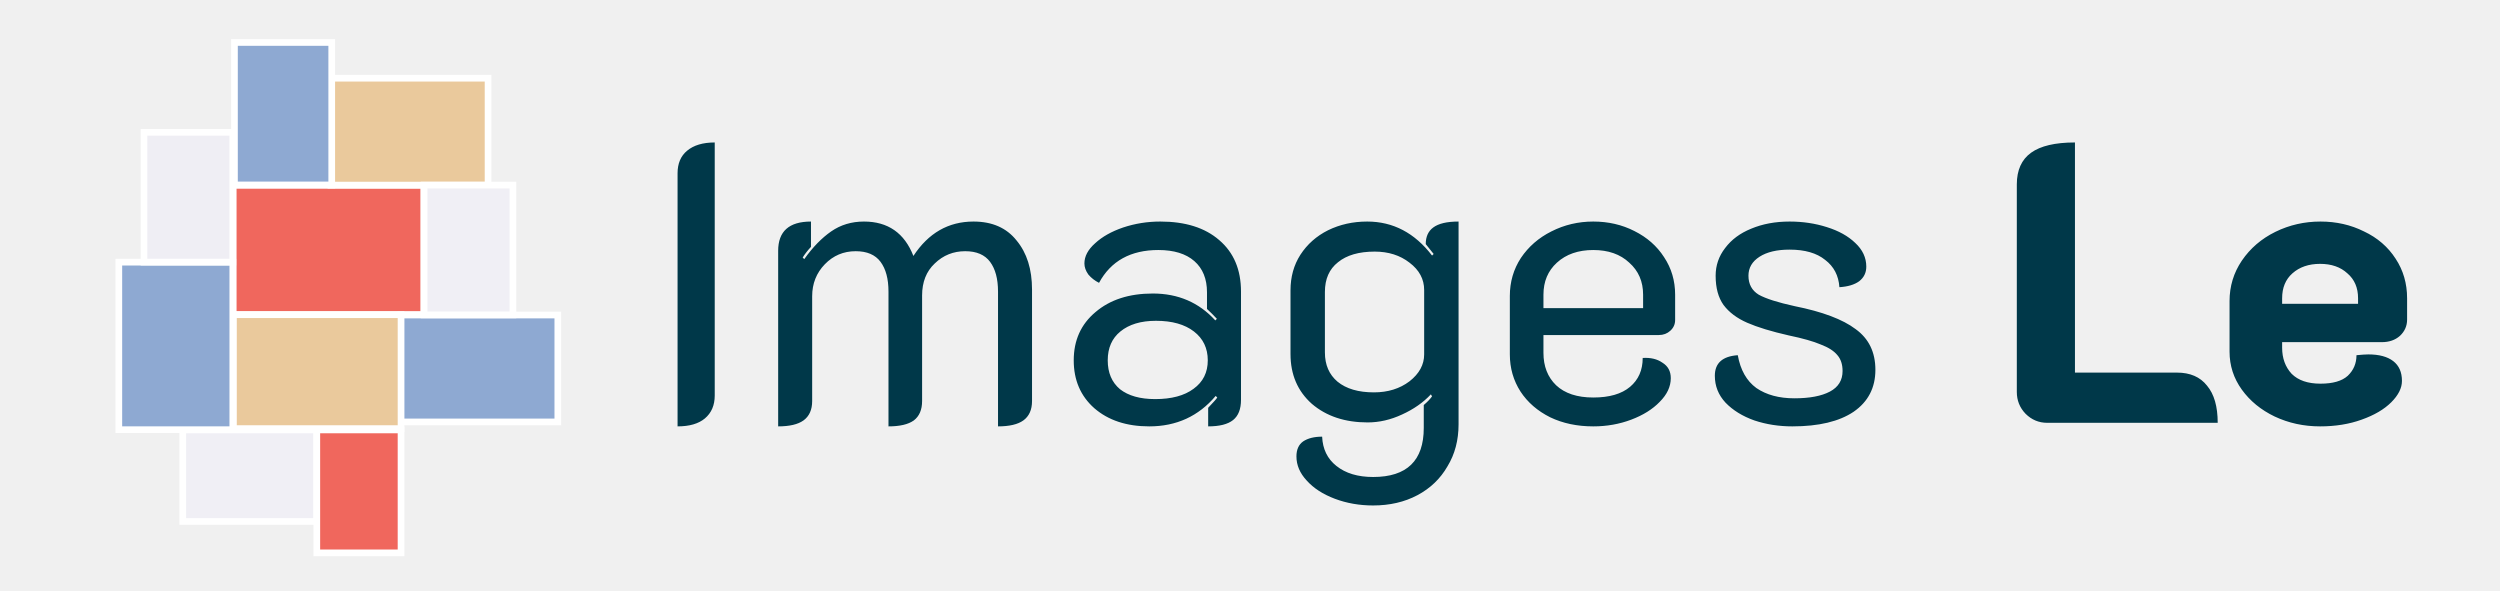
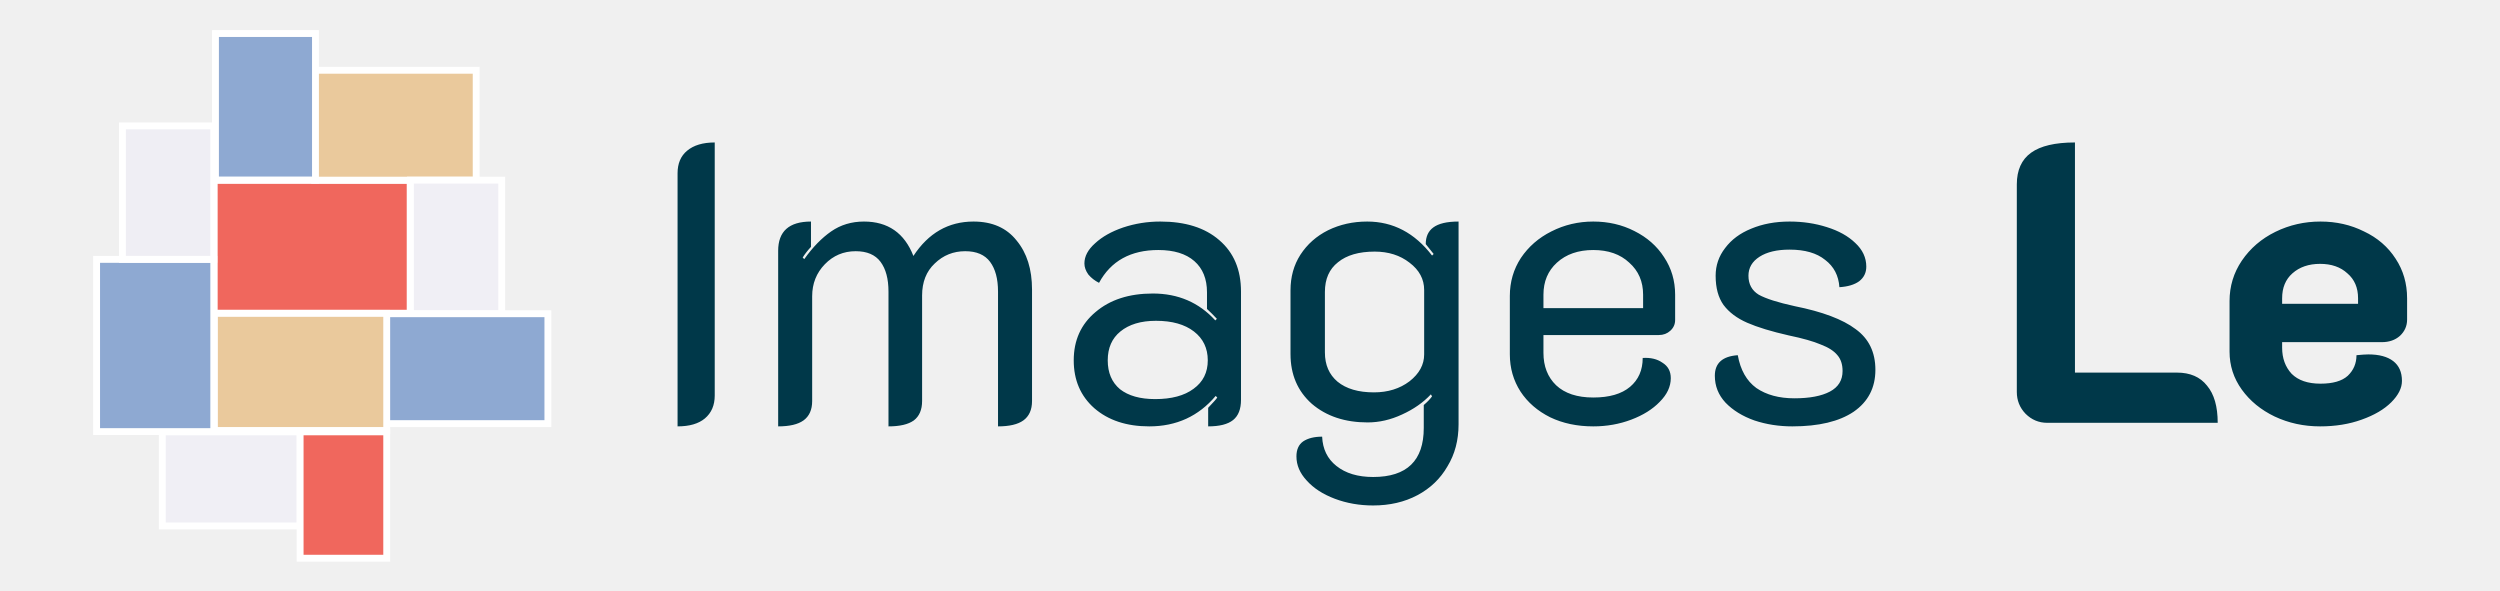
<svg xmlns="http://www.w3.org/2000/svg" width="2099" height="496" viewBox="0 0 2099 496" fill="none">
  <path d="M568.88 145.508C568.88 137.319 571.536 131.011 576.848 126.584C582.381 121.936 590.128 119.612 600.088 119.612V332.092C600.088 340.281 597.321 346.7 591.788 351.348C586.476 355.775 578.84 357.988 568.88 357.988V145.508ZM653.345 210.58C653.345 194.201 662.531 186.012 680.901 186.012V207.26C678.024 210.359 675.7 213.347 673.929 216.224L675.257 217.552C682.34 207.592 689.865 199.845 697.833 194.312C705.801 188.779 714.987 186.012 725.389 186.012C745.531 186.012 759.364 195.64 766.889 214.896C779.505 195.64 796.327 186.012 817.353 186.012C833.068 186.012 845.131 191.324 853.541 201.948C862.173 212.351 866.489 226.073 866.489 243.116V336.74C866.489 344.044 864.055 349.467 859.185 353.008C854.537 356.328 847.455 357.988 837.937 357.988V244.776C837.937 234.152 835.724 225.852 831.297 219.876C826.871 213.9 819.899 210.912 810.381 210.912C800.421 210.912 791.9 214.343 784.817 221.204C777.735 227.844 774.193 236.808 774.193 248.096V336.74C774.193 344.044 771.869 349.467 767.221 353.008C762.573 356.328 755.491 357.988 745.973 357.988V244.776C745.973 234.152 743.76 225.852 739.333 219.876C734.907 213.9 727.935 210.912 718.417 210.912C708.236 210.912 699.604 214.564 692.521 221.868C685.439 229.172 681.897 238.136 681.897 248.76V336.74C681.897 344.044 679.463 349.467 674.593 353.008C669.945 356.328 662.863 357.988 653.345 357.988V210.58ZM964.915 357.988C945.88 357.988 930.497 352.897 918.767 342.716C907.257 332.535 901.503 319.144 901.503 302.544C901.503 285.723 907.589 272.221 919.763 262.04C931.936 251.637 947.983 246.436 967.903 246.436C989.151 246.436 1006.64 253.961 1020.36 269.012L1021.69 267.684C1019.25 265.028 1016.49 262.261 1013.39 259.384V245.44C1013.39 234.152 1009.85 225.409 1002.76 219.212C995.68 213.015 985.609 209.916 972.551 209.916C949.311 209.916 932.711 219.101 922.751 237.472C919.209 235.701 916.221 233.377 913.787 230.5C911.573 227.401 910.467 224.303 910.467 221.204C910.467 215.228 913.455 209.584 919.431 204.272C925.407 198.739 933.264 194.312 943.003 190.992C952.963 187.672 963.365 186.012 974.21 186.012C995.237 186.012 1011.73 191.213 1023.68 201.616C1035.85 212.019 1041.94 226.405 1041.94 244.776V335.744C1041.94 343.491 1039.73 349.135 1035.3 352.676C1030.87 356.217 1023.9 357.988 1014.38 357.988V342.384C1019.03 337.515 1021.58 334.637 1022.02 333.752L1020.69 332.424C1006.3 349.467 987.712 357.988 964.915 357.988ZM969.895 335.08C983.617 335.08 994.352 332.203 1002.1 326.448C1010.07 320.693 1014.05 312.725 1014.05 302.544C1014.05 292.363 1010.18 284.284 1002.43 278.308C994.684 272.332 984.06 269.344 970.559 269.344C957.943 269.344 947.983 272.332 940.679 278.308C933.596 284.063 930.055 292.141 930.055 302.544C930.055 312.947 933.485 321.025 940.347 326.78C947.429 332.313 957.279 335.08 969.895 335.08ZM1152.89 424.388C1141.38 424.388 1130.65 422.507 1120.69 418.744C1110.73 414.981 1102.87 409.891 1097.12 403.472C1091.36 397.275 1088.49 390.524 1088.49 383.22C1088.49 377.465 1090.37 373.26 1094.13 370.604C1098.11 367.948 1103.43 366.62 1110.07 366.62C1110.51 377.023 1114.49 385.212 1122.02 391.188C1129.76 397.385 1140.06 400.484 1152.89 400.484C1181.22 400.484 1195.39 386.761 1195.39 359.316V340.06C1198.49 337.404 1200.81 334.969 1202.36 332.756L1201.37 331.096C1194.95 337.957 1186.87 343.601 1177.13 348.028C1167.61 352.455 1157.98 354.668 1148.25 354.668C1129.21 354.668 1113.61 349.467 1101.43 339.064C1089.48 328.44 1083.51 314.496 1083.51 297.232V243.78C1083.51 232.492 1086.27 222.532 1091.81 213.9C1097.56 205.047 1105.31 198.185 1115.05 193.316C1125.01 188.447 1135.96 186.012 1147.91 186.012C1169.6 186.012 1187.75 195.529 1202.36 214.564L1203.69 213.236L1197.05 204.936C1197.05 198.739 1199.15 194.091 1203.36 190.992C1207.78 187.672 1214.87 186.012 1224.61 186.012V356.328C1224.61 369.608 1221.51 381.339 1215.31 391.52C1209.33 401.923 1200.92 410.001 1190.08 415.756C1179.23 421.511 1166.84 424.388 1152.89 424.388ZM1153.56 329.436C1165.29 329.436 1175.25 326.337 1183.44 320.14C1191.63 313.721 1195.72 306.196 1195.72 297.564V243.448C1195.72 234.373 1191.63 226.737 1183.44 220.54C1175.47 214.343 1165.73 211.244 1154.22 211.244C1140.94 211.244 1130.65 214.232 1123.35 220.208C1116.04 225.963 1112.39 234.263 1112.39 245.108V295.904C1112.39 306.307 1115.93 314.496 1123.01 320.472C1130.32 326.448 1140.5 329.436 1153.56 329.436ZM1337.71 357.988C1324.21 357.988 1312.15 355.443 1301.53 350.352C1290.9 345.04 1282.6 337.847 1276.63 328.772C1270.65 319.476 1267.66 309.073 1267.66 297.564V248.428C1267.66 236.697 1270.76 226.073 1276.96 216.556C1283.38 207.039 1291.9 199.624 1302.52 194.312C1313.37 188.779 1325.1 186.012 1337.71 186.012C1350.33 186.012 1361.84 188.668 1372.24 193.98C1382.87 199.292 1391.17 206.596 1397.14 215.892C1403.34 225.188 1406.44 235.701 1406.44 247.432V268.68C1406.44 272.221 1405.11 275.209 1402.45 277.644C1399.8 280.079 1396.59 281.296 1392.83 281.296H1295.88V296.236C1295.88 307.524 1299.42 316.599 1306.51 323.46C1313.81 330.321 1324.21 333.752 1337.71 333.752C1351.22 333.752 1361.51 330.764 1368.59 324.788C1375.67 318.812 1379.21 310.733 1379.21 300.552C1385.85 300.109 1391.39 301.437 1395.81 304.536C1400.46 307.413 1402.79 311.729 1402.79 317.484C1402.79 324.567 1399.69 331.207 1393.49 337.404C1387.51 343.601 1379.55 348.581 1369.59 352.344C1359.63 356.107 1349 357.988 1337.71 357.988ZM1379.55 258.72V247.432C1379.55 236.365 1375.67 227.401 1367.93 220.54C1360.4 213.457 1350.33 209.916 1337.71 209.916C1325.1 209.916 1314.92 213.457 1307.17 220.54C1299.64 227.401 1295.88 236.365 1295.88 247.432V258.72H1379.55ZM1504.86 357.988C1493.57 357.988 1482.94 356.328 1472.98 353.008C1463.02 349.467 1454.94 344.487 1448.75 338.068C1442.77 331.649 1439.78 324.124 1439.78 315.492C1439.78 304.868 1446.2 299.113 1459.04 298.228C1461.25 310.623 1466.45 319.808 1474.64 325.784C1483.05 331.539 1493.68 334.416 1506.52 334.416C1519.35 334.416 1529.31 332.535 1536.4 328.772C1543.48 325.009 1547.02 319.255 1547.02 311.508C1547.02 305.975 1545.58 301.548 1542.7 298.228C1539.83 294.687 1535.18 291.699 1528.76 289.264C1522.56 286.608 1513.6 284.063 1501.87 281.628C1487.26 278.308 1475.64 274.767 1467.01 271.004C1458.38 267.241 1451.74 262.261 1447.09 256.064C1442.66 249.867 1440.45 241.677 1440.45 231.496C1440.45 222.864 1443.1 215.117 1448.42 208.256C1453.73 201.173 1461.03 195.751 1470.33 191.988C1479.84 188.004 1490.58 186.012 1502.53 186.012C1513.6 186.012 1524 187.561 1533.74 190.66C1543.7 193.759 1551.67 198.185 1557.64 203.94C1563.84 209.695 1566.94 216.335 1566.94 223.86C1566.94 228.951 1564.95 233.045 1560.96 236.144C1556.98 239.021 1551.45 240.681 1544.36 241.124C1543.7 231.385 1539.72 223.749 1532.41 218.216C1525.33 212.461 1515.37 209.584 1502.53 209.584C1491.91 209.584 1483.5 211.576 1477.3 215.56C1471.1 219.544 1468 224.856 1468 231.496C1468 238.579 1470.88 243.891 1476.64 247.432C1482.61 250.752 1492.68 253.961 1506.85 257.06C1530.09 261.708 1547.13 268.127 1557.98 276.316C1569.04 284.284 1574.58 295.683 1574.58 310.512C1574.58 325.563 1568.49 337.293 1556.32 345.704C1544.14 353.893 1526.99 357.988 1504.86 357.988ZM1718.89 355C1711.8 355 1705.72 352.455 1700.63 347.364C1695.76 342.273 1693.32 336.187 1693.32 329.104V154.804C1693.32 142.852 1697.31 133.999 1705.27 128.244C1713.24 122.489 1725.53 119.612 1742.13 119.612V312.836H1827.78C1838.85 312.836 1847.26 316.488 1853.01 323.792C1858.99 330.875 1861.98 341.277 1861.98 355H1718.89ZM1947.96 357.988C1934.23 357.988 1921.51 355.221 1909.78 349.688C1898.27 344.155 1889.08 336.629 1882.22 327.112C1875.36 317.595 1871.93 306.971 1871.93 295.24V252.744C1871.93 240.349 1875.36 229.061 1882.22 218.88C1889.3 208.477 1898.71 200.399 1910.44 194.644C1922.17 188.889 1934.79 186.012 1948.29 186.012C1961.57 186.012 1973.74 188.779 1984.81 194.312C1996.1 199.624 2004.95 207.26 2011.37 217.22C2017.79 226.959 2021 238.025 2021 250.42V268.348C2021 273.66 2019 278.197 2015.02 281.96C2011.04 285.501 2005.95 287.272 1999.75 287.272H1916.08V291.92C1916.08 300.773 1918.74 308.077 1924.05 313.832C1929.59 319.365 1937.66 322.132 1948.29 322.132C1958.69 322.132 1966.33 319.919 1971.2 315.492C1976.07 310.844 1978.5 305.089 1978.5 298.228C1982.93 297.785 1986.25 297.564 1988.46 297.564C1997.53 297.564 2004.51 299.445 2009.38 303.208C2014.25 306.971 2016.68 312.504 2016.68 319.808C2016.68 325.784 2013.69 331.76 2007.72 337.736C2001.74 343.712 1993.44 348.581 1982.82 352.344C1972.41 356.107 1960.79 357.988 1947.96 357.988ZM1979.83 255.068V250.42C1979.83 241.567 1976.84 234.595 1970.86 229.504C1965.11 224.192 1957.47 221.536 1947.96 221.536C1938.44 221.536 1930.69 224.192 1924.72 229.504C1918.96 234.595 1916.08 241.567 1916.08 250.42V255.068H1979.83Z" fill="#003849" />
-   <path d="M195.749 264.079V155.549H355.869V264.079H195.749Z" fill="#F0675D" />
-   <path d="M358.675 152.745H192.943V266.885H358.675V152.745ZM353.063 158.352V261.278H198.557V158.352H353.063Z" fill="white" />
-   <path d="M277.869 155.41V65.666H409.781V155.41H277.869Z" fill="#EAC99C" />
-   <path d="M412.589 62.861H275.065V158.214H412.589V62.861ZM406.977 68.47V152.604H280.677V68.47H406.977Z" fill="white" />
-   <path d="M153.439 437.815V360.974H265.987V437.815H153.439Z" fill="#F0EFF5" />
-   <path d="M268.793 358.17H150.634V440.621H268.793V358.17ZM263.179 363.778V435.011H156.246V363.778H263.179Z" fill="white" />
-   <path d="M336.433 354.246V264.502H468.345V354.246H336.433Z" fill="#8EA9D2" />
-   <path d="M471.153 261.696H333.627V357.047H471.153V261.696ZM465.539 267.306V351.44H339.241V267.306H465.539Z" fill="white" />
-   <path d="M195.959 359.853V264.22H336.712V359.853H195.959Z" fill="#EAC99C" />
-   <path d="M339.521 261.417H193.154V362.655H339.521V261.417ZM333.907 267.026V357.047H198.768V267.026H333.907Z" fill="white" />
-   <path d="M99.763 360.764V220.121H195.469V360.764H99.763Z" fill="#8EA9D2" />
-   <path d="M198.276 217.317H96.957V363.568H198.276V217.317ZM192.663 222.927V357.958H102.571V222.927H192.663Z" fill="white" />
-   <path d="M356.079 264.361V155.41H430.642V264.361H356.079Z" fill="#F0EFF5" />
-   <path d="M433.448 152.604H353.271V267.167H433.448V152.604ZM427.836 158.214V261.558H358.885V158.214H427.836Z" fill="white" />
-   <path d="M120.882 220.051V111.098H195.447V220.051H120.882Z" fill="#EFEEF4" />
-   <path d="M198.253 108.294H118.078V222.855H198.253V108.294ZM192.639 113.901V217.247H123.69V113.901H192.639Z" fill="white" />
-   <path d="M265.987 464.177V360.974H336.712V464.177H265.987Z" fill="#F0675D" />
-   <path d="M339.521 358.17H263.179V466.983H339.521V358.17ZM333.906 363.778V461.373H268.793V363.778H333.906Z" fill="white" />
-   <path d="M196.85 155.269V35.66H278.522V155.269H196.85Z" fill="#8EA9D2" />
-   <path d="M281.328 32.853H194.042V158.073H281.328V32.853ZM275.716 38.463V152.463H199.656V38.463H275.716Z" fill="white" />
+   <path d="M179.777 262.974V151.402H344.383V262.974H179.777Z" fill="#F0675D" />
+   <path d="M347.267 148.52H176.892V265.858H347.267V148.52ZM341.498 154.285V260.094H182.664V154.285H341.498Z" fill="white" />
+   <path d="M264.197 151.26V59.002H399.805V151.26H264.197Z" fill="#EAC99C" />
+   <path d="M402.692 56.117H261.315V154.142H402.692V56.117ZM396.922 61.884V148.375H267.084V61.884H396.922Z" fill="white" />
+   <path d="M136.282 441.577V362.583H251.982V441.577H136.282Z" fill="#F0EFF5" />
+   <path d="M254.867 359.701H133.397V444.462H254.867V359.701ZM249.095 365.466V438.695H139.166V365.466H249.095Z" fill="white" />
+   <path d="M324.402 355.666V263.409H460.01V355.666H324.402Z" fill="#8EA9D2" />
+   <path d="M462.896 260.524H321.517V358.546H462.896V260.524ZM457.125 266.291V352.782H327.289V266.291H457.125Z" fill="white" />
+   <path d="M179.993 361.431V263.119H324.689V361.431H179.993Z" fill="#EAC99C" />
+   <path d="M327.576 260.236H177.108V364.311H327.576V260.236ZM321.805 266.003V358.546H182.88V266.003H321.805Z" fill="white" />
+   <path d="M81.101 362.367V217.783H179.489V362.367H81.101Z" fill="#8EA9D2" />
+   <path d="M182.374 214.901H78.216V365.25H182.374V214.901ZM176.604 220.668V359.483H83.988V220.668H176.604Z" fill="white" />
+   <path d="M344.599 263.264V151.26H421.251V263.264H344.599Z" fill="#F0EFF5" />
+   <path d="M424.136 148.375H341.712V266.148H424.136V148.375ZM418.366 154.142V260.381H347.483V154.142H418.366Z" fill="white" />
+   <path d="M102.812 217.712V105.706H179.466V217.712H102.812Z" fill="#EFEEF4" />
+   <path d="M182.351 102.824H99.929V220.594H182.351V102.824ZM176.579 108.588V214.83H105.698V108.588H176.579Z" fill="white" />
+   <path d="M251.982 468.678V362.583H324.689V468.678H251.982Z" fill="#F0675D" />
+   <path d="M327.576 359.701H249.095V471.562H327.576V359.701ZM321.805 365.466V465.795H254.867V365.466H321.805Z" fill="white" />
+   <path d="M180.908 151.115V28.154H264.869V151.115H180.908Z" fill="#8EA9D2" />
+   <path d="M267.753 25.27H178.021V153.997H267.753V25.27ZM261.984 31.037V148.23H183.793V31.037H261.984Z" fill="white" />
</svg>
